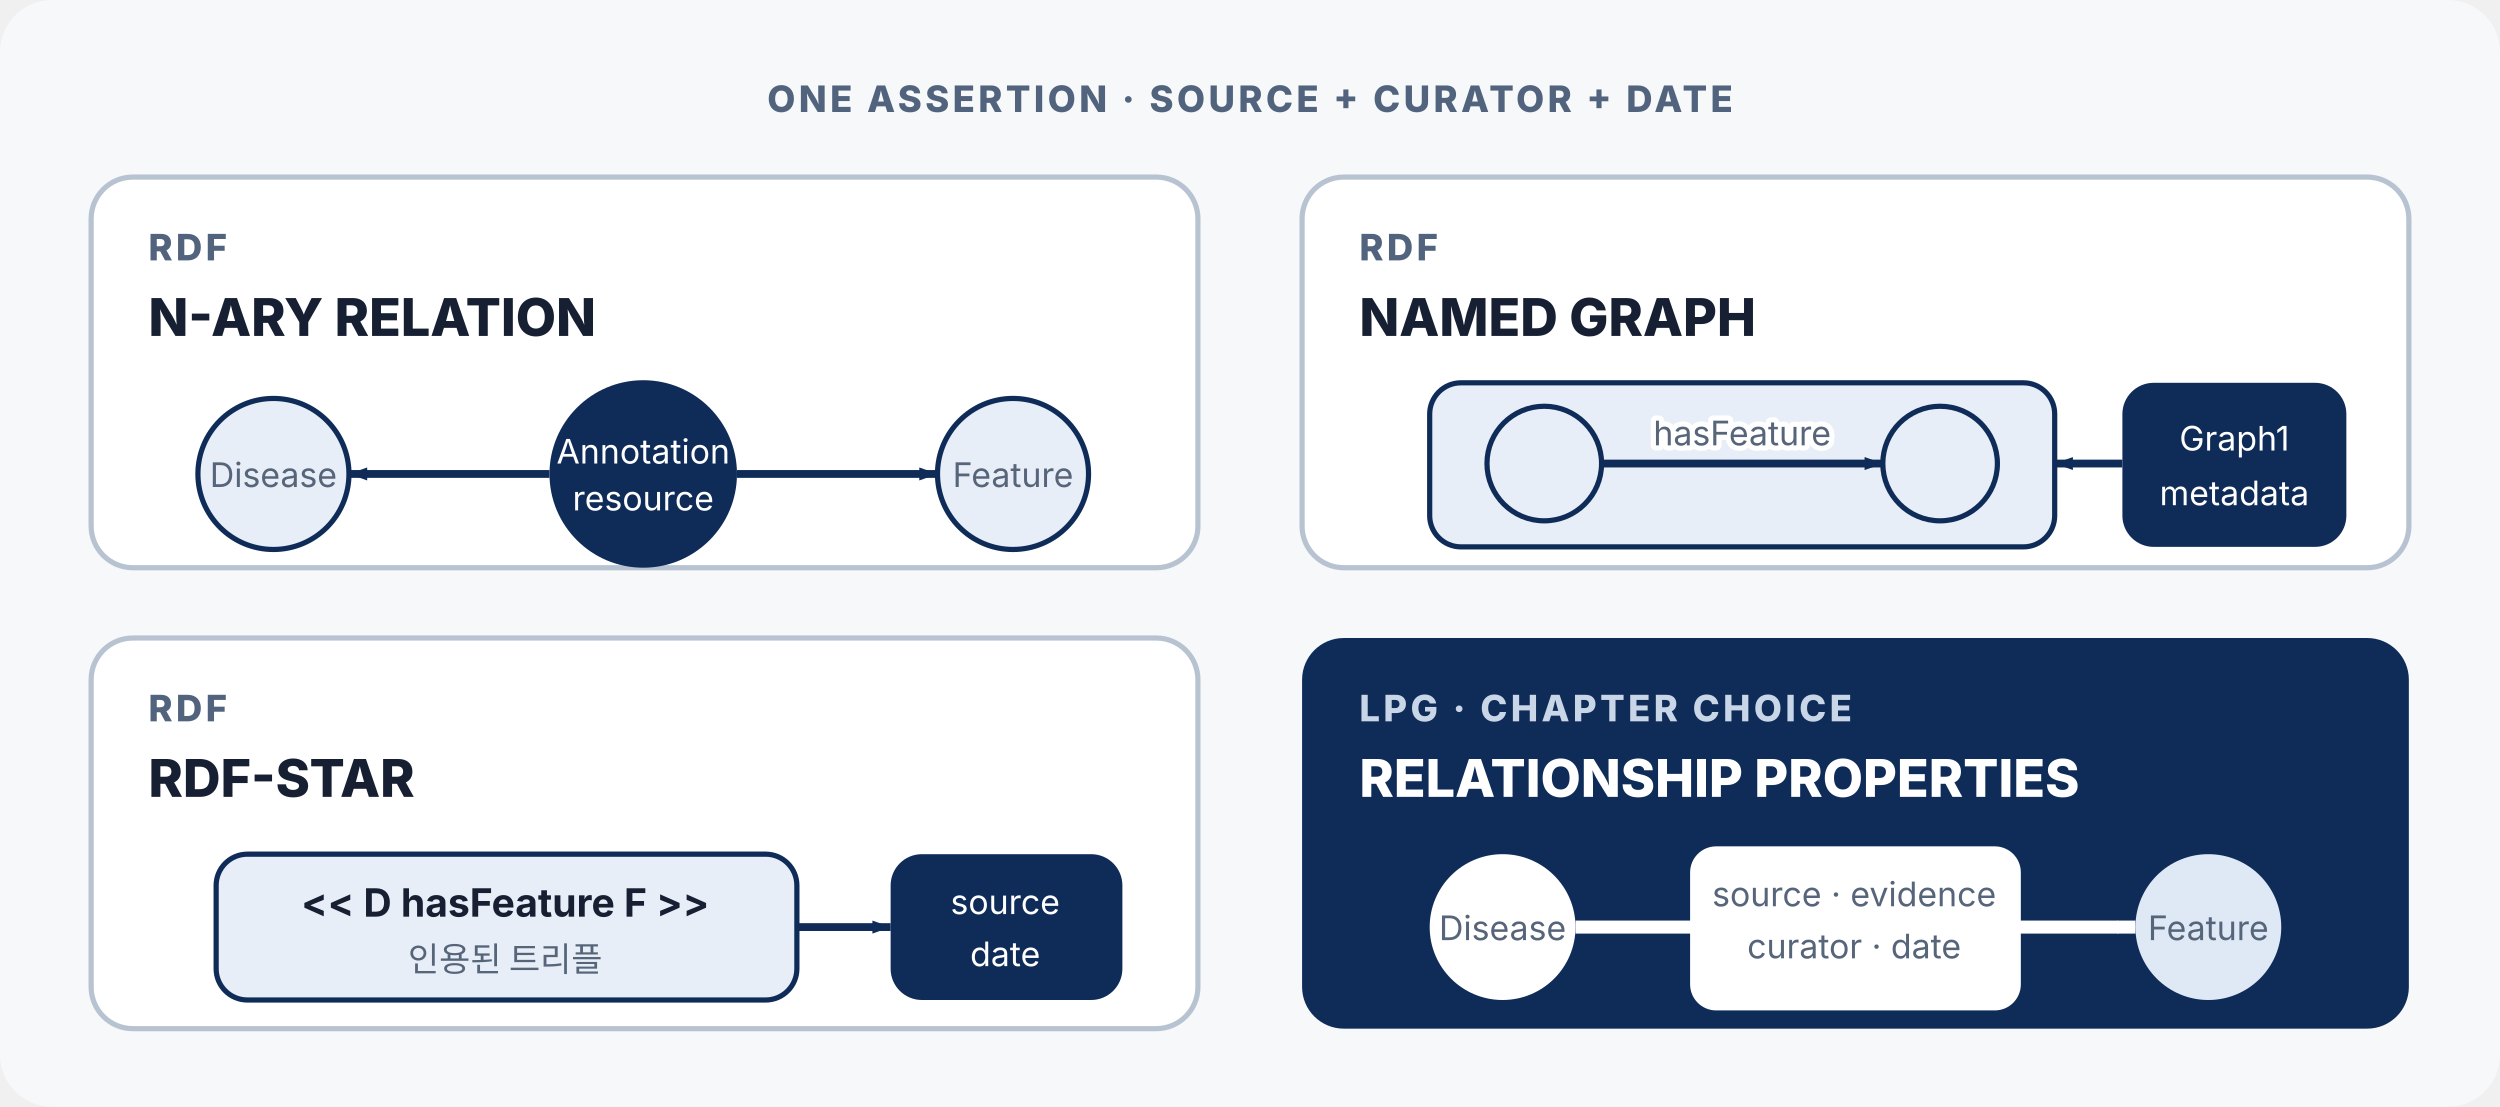
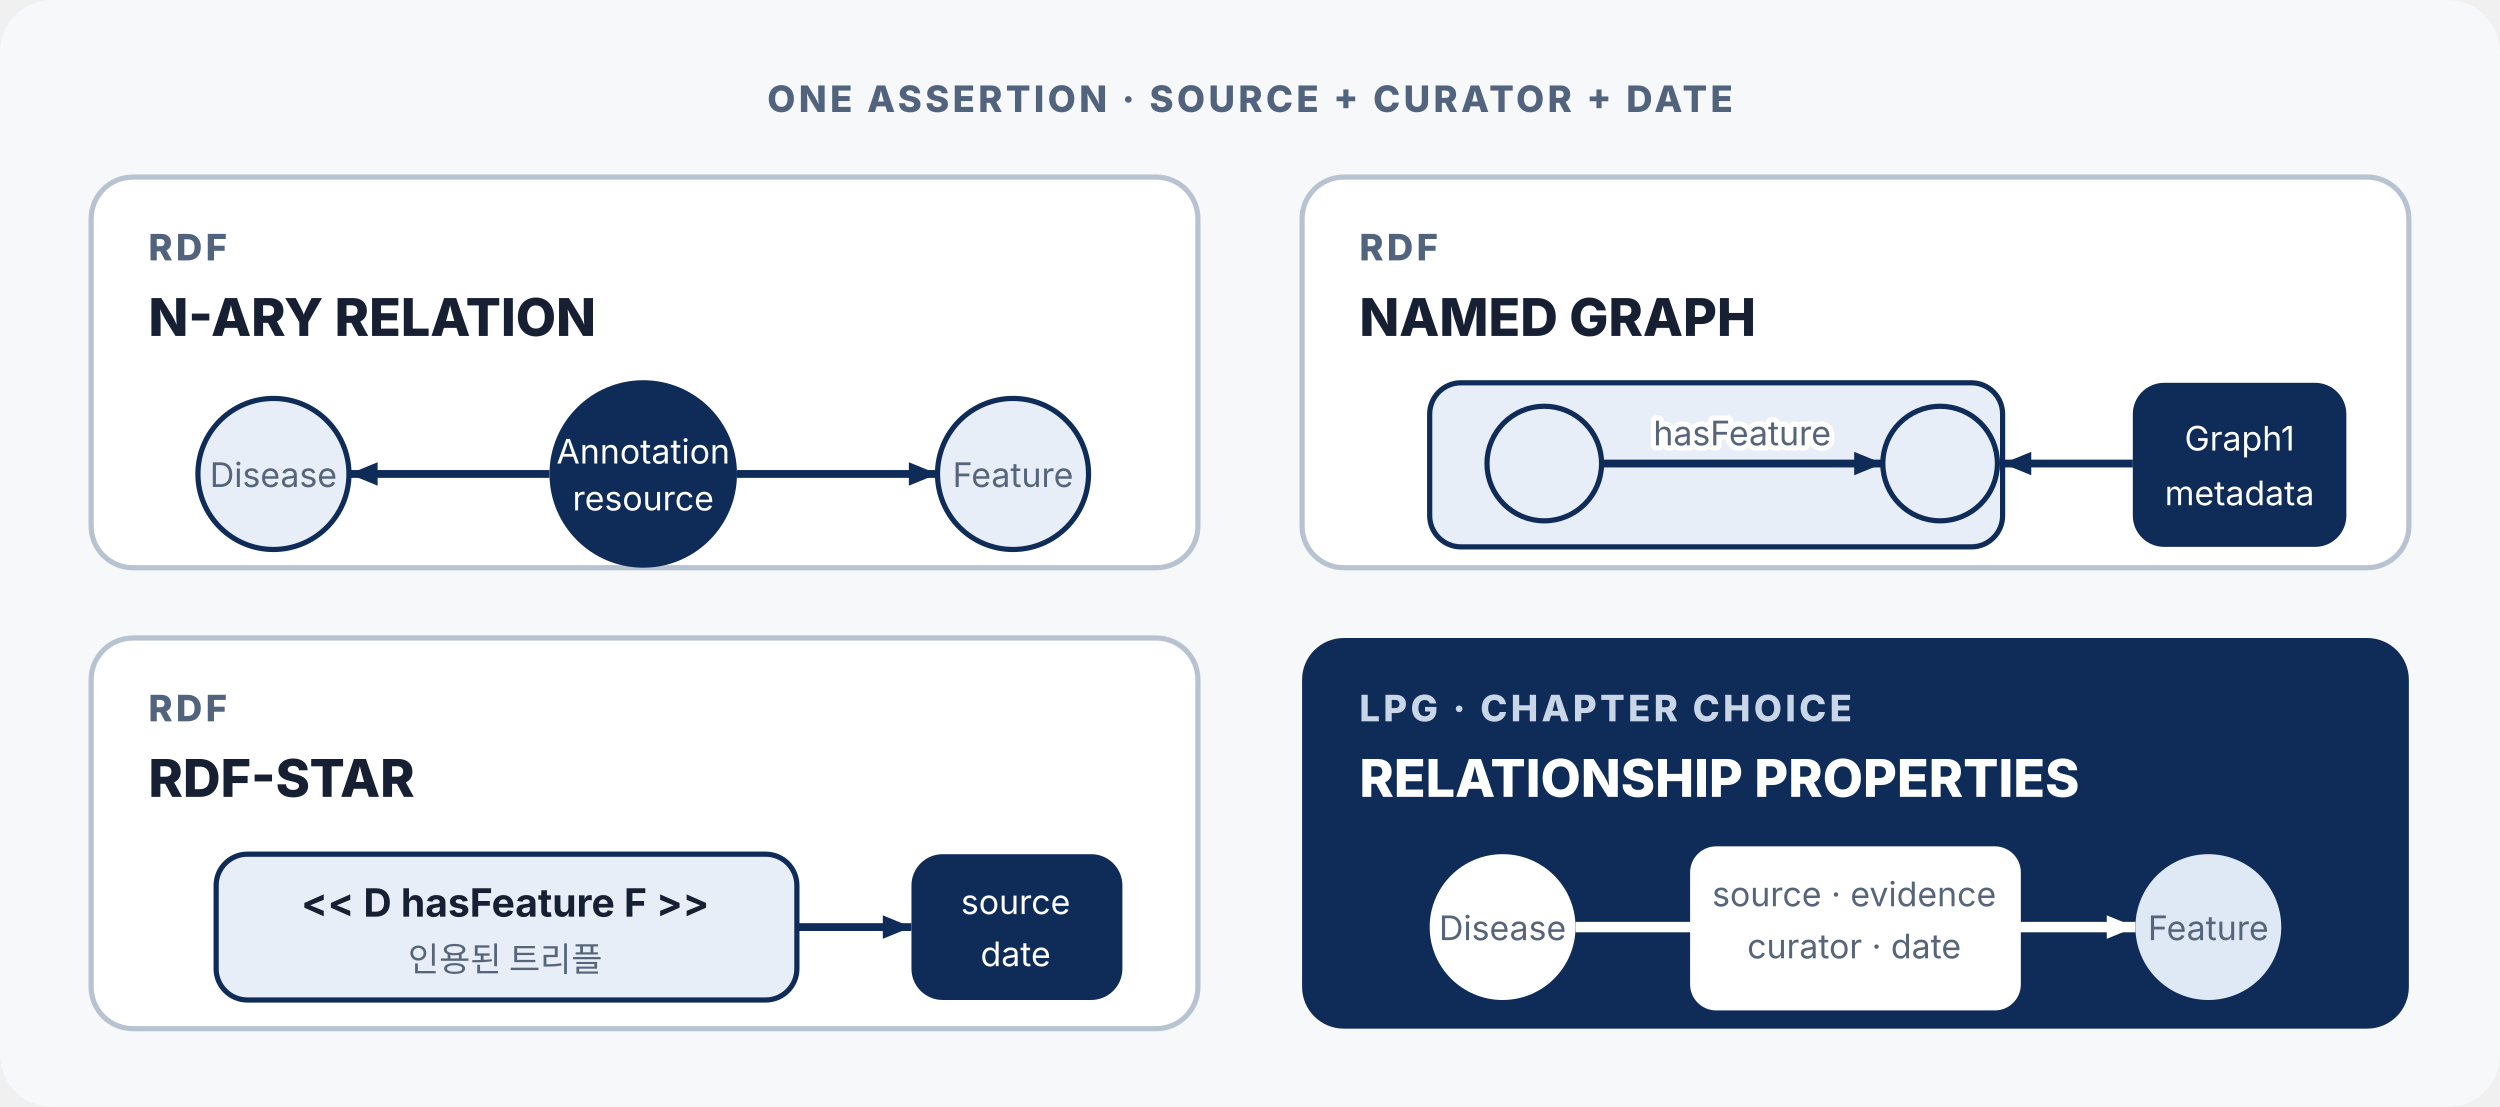
<svg xmlns="http://www.w3.org/2000/svg" viewBox="0 0 960 425" role="img" aria-labelledby="title desc">
  <defs>
-     <marker id="arrow-navy" markerUnits="userSpaceOnUse" viewBox="0 0 8 6" refX="7.5" refY="3" markerWidth="8" markerHeight="6" orient="auto">
-       <path d="M.5.5 7.5 3 .5 5.5Z" fill="#0f2c59" />
+     <marker id="arrow-navy" markerUnits="userSpaceOnUse" viewBox="0 0 12 10" refX="11.5" refY="5" markerWidth="12" markerHeight="10" orient="auto">
+       <path d="M.5.5 11.5 5 .5 9.5Z" fill="#0f2c59" />
    </marker>
-     <marker id="arrow-white" markerUnits="userSpaceOnUse" viewBox="0 0 8 6" refX="7.5" refY="3" markerWidth="8" markerHeight="6" orient="auto">
-       <path d="M.5.5 7.5 3 .5 5.5Z" fill="#fff" />
+     <marker id="arrow-white" markerUnits="userSpaceOnUse" viewBox="0 0 12 10" refX="11.5" refY="5" markerWidth="12" markerHeight="10" orient="auto">
+       <path d="M.5.5 11.5 5 .5 9.5Z" fill="#fff" />
    </marker>
    <style>
      text{font-family:system-ui,-apple-system,BlinkMacSystemFont,"Segoe UI",sans-serif;fill:#172033}
      .eyebrow{font-size:14px;font-weight:800;letter-spacing:1.3px;fill:#52647d}
      .head{font-size:20px;font-weight:800}
      .label{font-size:15px;font-weight:700}
      .small{font-size:13px;fill:#56657a}
      .card{fill:#fff;stroke:#b8c3d2;stroke-width:2}
      .node{fill:#e7eef7;stroke:#0f2c59;stroke-width:2}
      .edge{fill:none;stroke:#0f2c59;stroke-width:3;marker-end:url(#arrow-navy)}
-       .white-edge{fill:none;stroke:#fff;stroke-width:5;marker-end:url(#arrow-white)}
+       .white-edge{fill:none;stroke:#fff;stroke-width:4;marker-end:url(#arrow-white)}
      .edge-label{paint-order:stroke;stroke:#fff;stroke-width:4px;stroke-linejoin:round}
      .meta{fill:#0f2c59}
    </style>
  </defs>
  <rect width="960" height="425" rx="20" fill="#f7f8fa" />
  <text x="480" y="43" class="eyebrow" text-anchor="middle">ONE ASSERTION · SOURCE + CURATOR + DATE</text>
  <g transform="translate(35 68)">
    <rect class="card" width="425" height="150" rx="16" />
    <text x="22" y="32" class="eyebrow">RDF</text>
    <text x="22" y="61" class="head">N-ARY RELATION</text>
    <circle class="node" cx="70" cy="114" r="29" />
    <text x="70" y="119" class="small" text-anchor="middle">Disease</text>
    <circle class="meta" cx="212" cy="114" r="36" />
    <text x="212" y="110" class="small" text-anchor="middle" style="fill:#fff">Annotation</text>
    <text x="212" y="128" class="small" text-anchor="middle" style="fill:#fff">resource</text>
    <circle class="node" cx="354" cy="114" r="29" />
    <text x="354" y="119" class="small" text-anchor="middle">Feature</text>
    <path class="edge" d="M176 114H99" />
    <path class="edge" d="M248 114H325" />
  </g>
  <g transform="translate(500 68)">
    <rect class="card" width="425" height="150" rx="16" />
    <text x="22" y="32" class="eyebrow">RDF</text>
    <text x="22" y="61" class="head">NAMED GRAPH</text>
-     <rect x="49" y="79" width="240" height="63" rx="12" fill="#e7eef7" stroke="#0f2c59" stroke-width="2" />
+     <rect x="49" y="79" width="220" height="63" rx="12" fill="#e7eef7" stroke="#0f2c59" stroke-width="2" />
    <circle class="node" cx="93" cy="110" r="22" />
    <circle class="node" cx="245" cy="110" r="22" />
    <path class="edge" d="M115 110H223" />
    <text x="169" y="103" class="small edge-label" text-anchor="middle">hasFeature</text>
-     <rect class="meta" x="315" y="79" width="86" height="63" rx="12" />
-     <text x="358" y="105" class="small" text-anchor="middle" style="fill:#fff">Graph1</text>
-     <text x="358" y="126" class="small" text-anchor="middle" style="fill:#fff">metadata</text>
-     <path class="edge" d="M315 110H289" />
+     <rect class="meta" x="319" y="79" width="82" height="63" rx="12" />
+     <text x="360" y="105" class="small" text-anchor="middle" style="fill:#fff">Graph1</text>
+     <text x="360" y="126" class="small" text-anchor="middle" style="fill:#fff">metadata</text>
+     <path class="edge" d="M319 110H269" />
  </g>
  <g transform="translate(35 245)">
    <rect class="card" width="425" height="150" rx="16" />
    <text x="22" y="32" class="eyebrow">RDF</text>
    <text x="22" y="61" class="head">RDF-STAR</text>
    <rect x="48" y="83" width="223" height="56" rx="12" fill="#e7eef7" stroke="#0f2c59" stroke-width="2" />
    <text x="159" y="107" class="label" text-anchor="middle">&lt;&lt; D hasFeature F &gt;&gt;</text>
    <text x="159" y="128" class="small" text-anchor="middle">인용된 트리플</text>
-     <path class="edge" d="M271 111H307" />
-     <rect class="meta" x="307" y="83" width="89" height="56" rx="12" />
-     <text x="351" y="106" class="small" text-anchor="middle" style="fill:#fff">source</text>
-     <text x="351" y="126" class="small" text-anchor="middle" style="fill:#fff">date</text>
+     <path class="edge" d="M271 111H315" />
+     <rect class="meta" x="315" y="83" width="81" height="56" rx="12" />
+     <text x="355" y="106" class="small" text-anchor="middle" style="fill:#fff">source</text>
+     <text x="355" y="126" class="small" text-anchor="middle" style="fill:#fff">date</text>
  </g>
  <g transform="translate(500 245)">
    <rect width="425" height="150" rx="16" fill="#0f2c59" />
    <text x="22" y="32" class="eyebrow" style="fill:#c8d6e8">LPG · CHAPTER CHOICE</text>
    <text x="22" y="61" class="head" style="fill:#fff">RELATIONSHIP PROPERTIES</text>
    <circle cx="77" cy="111" r="28" fill="#fff" />
    <text x="77" y="116" class="small" text-anchor="middle">Disease</text>
    <circle cx="348" cy="111" r="28" fill="#dfe9f6" />
    <text x="348" y="116" class="small" text-anchor="middle">Feature</text>
    <path class="white-edge" d="M105 111H320" />
    <rect x="149" y="80" width="127" height="63" rx="10" fill="#fff" />
    <text x="212" y="103" class="small" text-anchor="middle">source · evidence</text>
    <text x="212" y="123" class="small" text-anchor="middle">curator · date</text>
  </g>
</svg>
